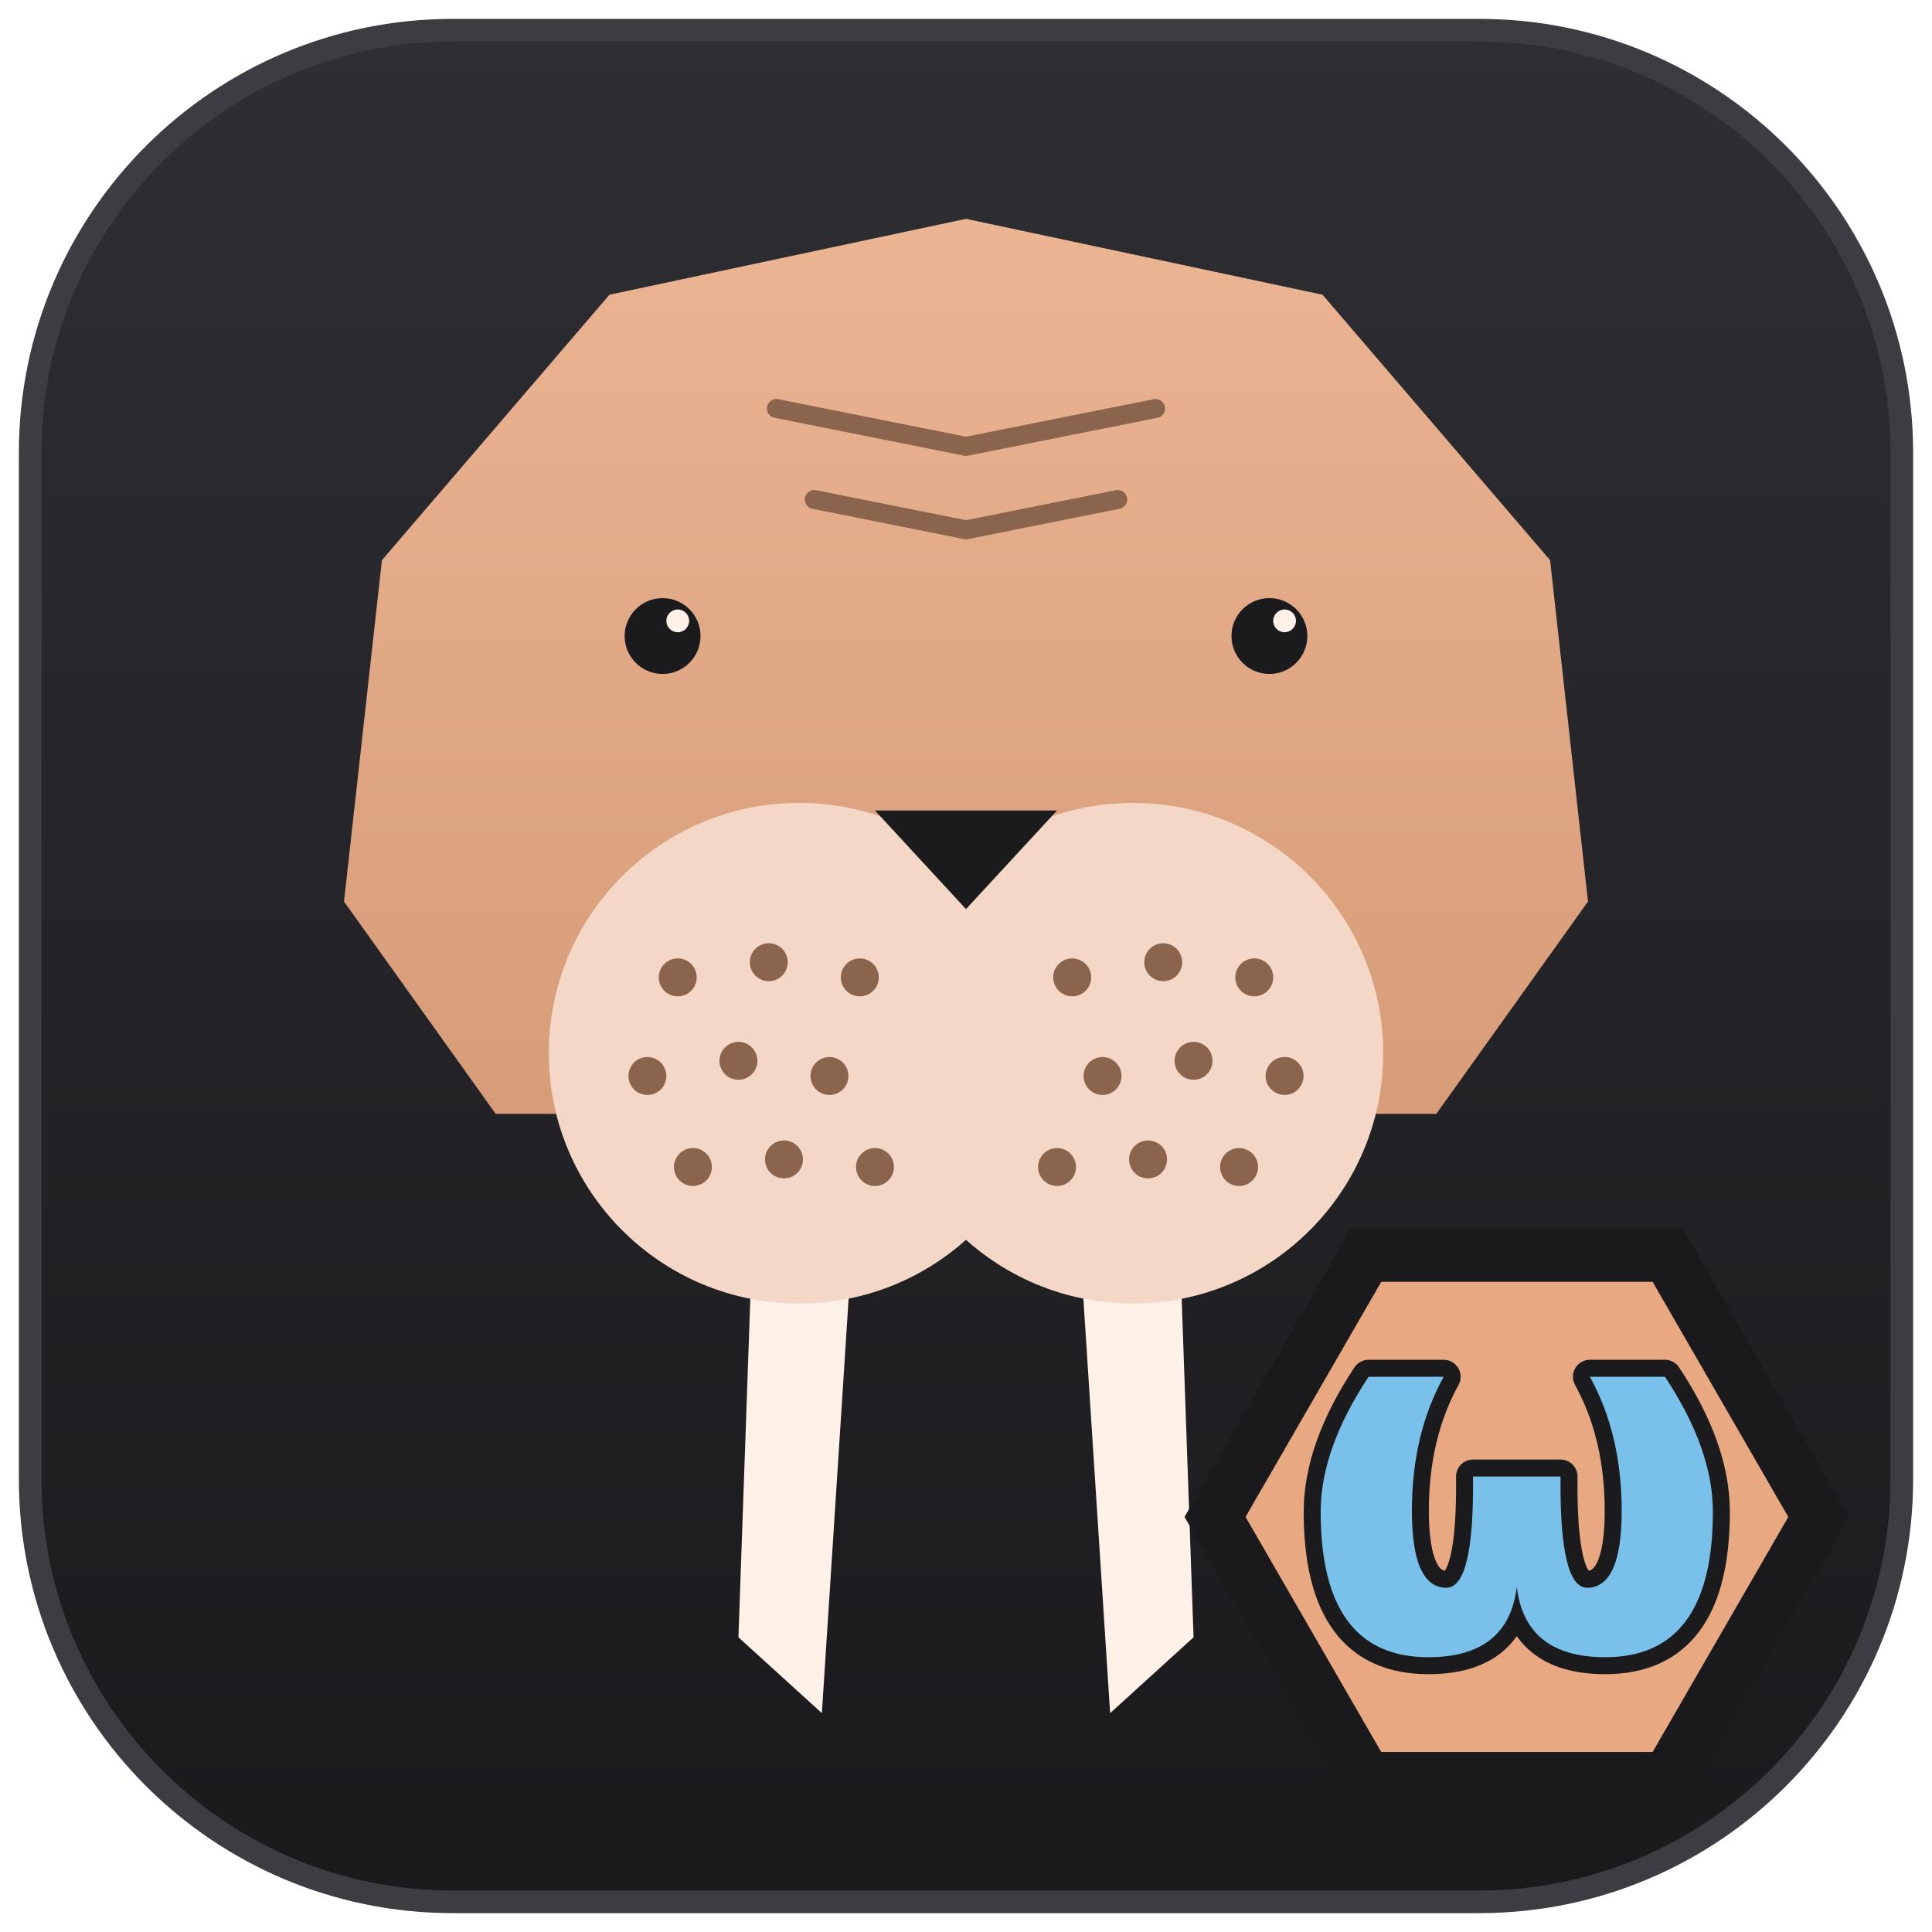
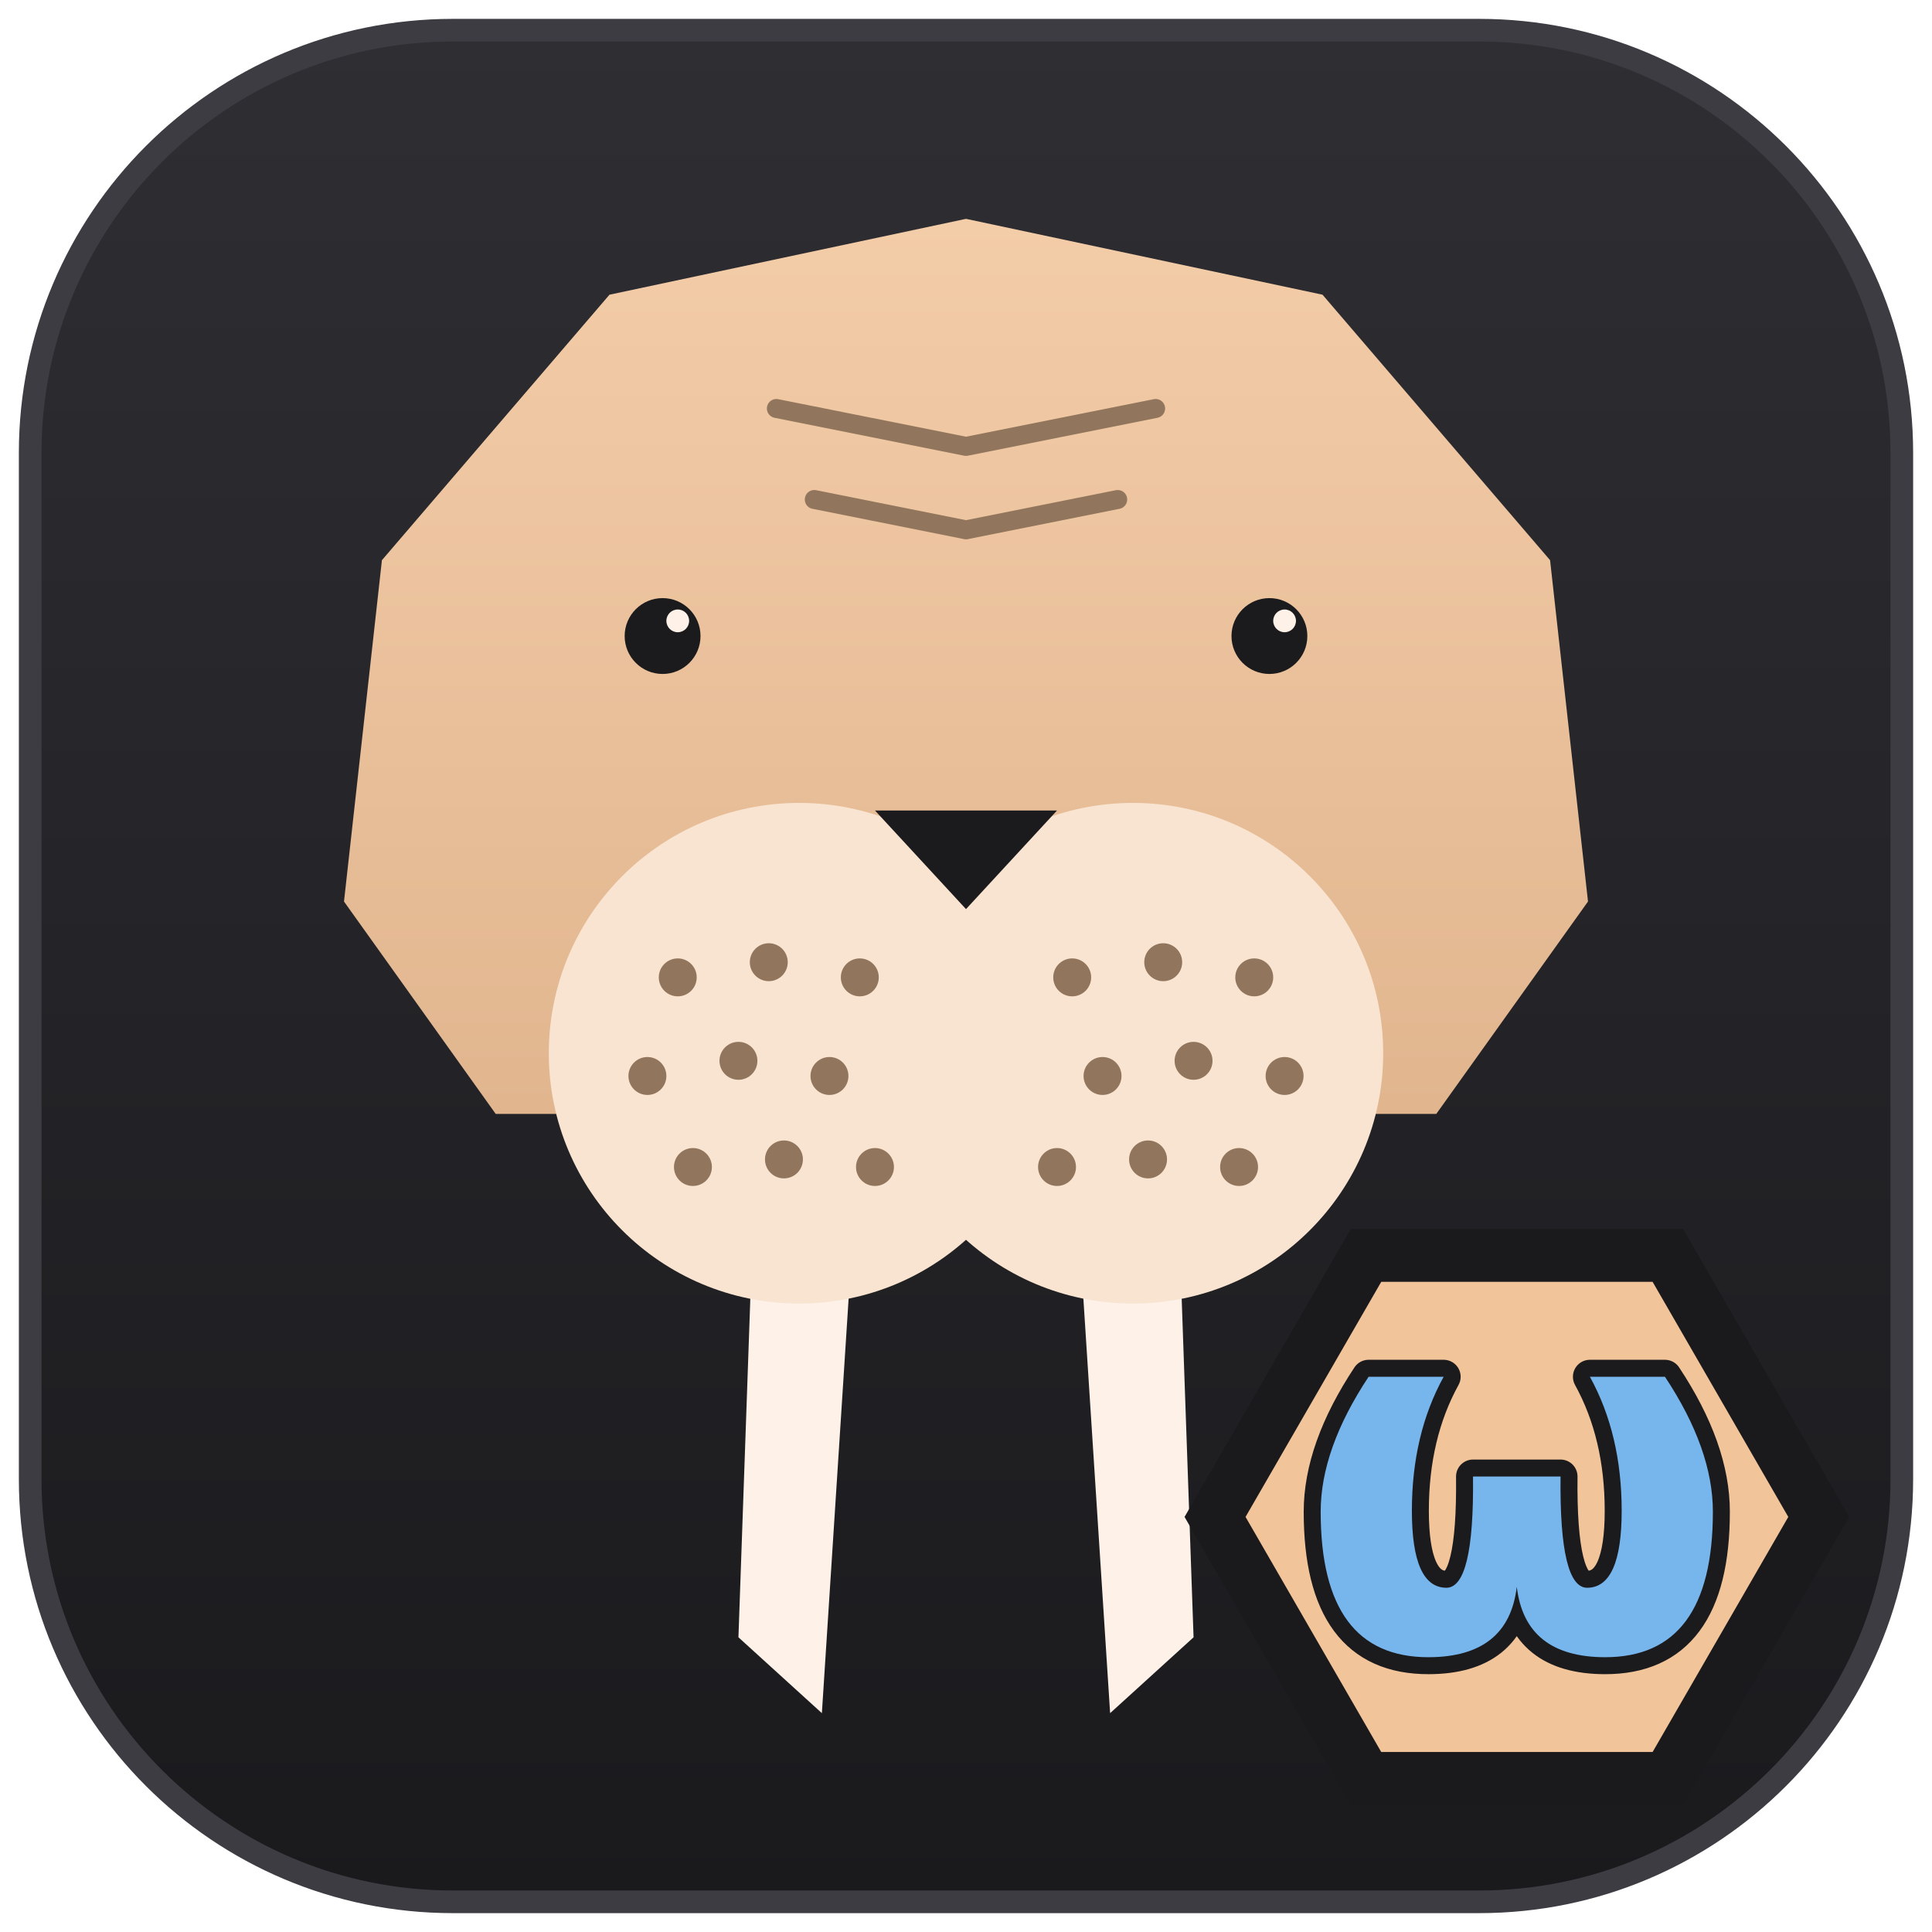
<svg xmlns="http://www.w3.org/2000/svg" viewBox="0 0 512 512" width="512" height="512">
  <defs>
    <linearGradient id="whiskey-g" x1="0" y1="0" x2="0" y2="1">
      <stop offset="0" stop-color="#2e2e33" />
      <stop offset="1" stop-color="#1a1a1d" />
    </linearGradient>
    <linearGradient id="whiskey-m" x1="0" y1="0" x2="0" y2="1">
-       <stop offset="0" stop-color="#ebb493" />
-       <stop offset="1" stop-color="#d79c78" />
+       <stop offset="0" stop-color="#f3cca8" />
+       <stop offset="1" stop-color="#e1b68f" />
    </linearGradient>
    <clipPath id="whiskey-tile">
      <rect x="8" y="8" width="496" height="496" rx="112" />
    </clipPath>
  </defs>
  <rect x="8" y="8" width="496" height="496" rx="112" fill="url(#whiskey-g)" />
  <g clip-path="url(#whiskey-tile)">
    <g transform="translate(256.0,256.0) scale(1.0051) translate(-256.0,-297.0)">
      <path d="M256,100 L350,120 L410,190 L420,280 L380,336 L132,336 L92,280 L102,190 L162,120 Z" fill="url(#whiskey-m)" />
      <path d="M200,360 L226,370 L218,494 L196,474 Z" fill="#fdf1e8" />
      <path d="M312,360 L286,370 L294,494 L316,474 Z" fill="#fdf1e8" />
-       <circle cx="212" cy="320" r="66" fill="#f4d7c6" />
-       <circle cx="300" cy="320" r="66" fill="#f4d7c6" />
-       <circle cx="180" cy="300" r="5" fill="#8b644e" />
-       <circle cx="332" cy="300" r="5" fill="#8b644e" />
-       <circle cx="204" cy="296" r="5" fill="#8b644e" />
-       <circle cx="308" cy="296" r="5" fill="#8b644e" />
-       <circle cx="228" cy="300" r="5" fill="#8b644e" />
-       <circle cx="284" cy="300" r="5" fill="#8b644e" />
-       <circle cx="172" cy="326" r="5" fill="#8b644e" />
-       <circle cx="340" cy="326" r="5" fill="#8b644e" />
-       <circle cx="196" cy="322" r="5" fill="#8b644e" />
-       <circle cx="316" cy="322" r="5" fill="#8b644e" />
-       <circle cx="220" cy="326" r="5" fill="#8b644e" />
-       <circle cx="292" cy="326" r="5" fill="#8b644e" />
-       <circle cx="184" cy="350" r="5" fill="#8b644e" />
-       <circle cx="328" cy="350" r="5" fill="#8b644e" />
-       <circle cx="208" cy="348" r="5" fill="#8b644e" />
-       <circle cx="304" cy="348" r="5" fill="#8b644e" />
-       <circle cx="232" cy="350" r="5" fill="#8b644e" />
-       <circle cx="280" cy="350" r="5" fill="#8b644e" />
+       <circle cx="212" cy="320" r="66" fill="#f9e4d1" />
+       <circle cx="300" cy="320" r="66" fill="#f9e4d1" />
+       <circle cx="180" cy="300" r="5" fill="#91755c" />
+       <circle cx="332" cy="300" r="5" fill="#91755c" />
+       <circle cx="204" cy="296" r="5" fill="#91755c" />
+       <circle cx="308" cy="296" r="5" fill="#91755c" />
+       <circle cx="228" cy="300" r="5" fill="#91755c" />
+       <circle cx="284" cy="300" r="5" fill="#91755c" />
+       <circle cx="172" cy="326" r="5" fill="#91755c" />
+       <circle cx="340" cy="326" r="5" fill="#91755c" />
+       <circle cx="196" cy="322" r="5" fill="#91755c" />
+       <circle cx="316" cy="322" r="5" fill="#91755c" />
+       <circle cx="220" cy="326" r="5" fill="#91755c" />
+       <circle cx="292" cy="326" r="5" fill="#91755c" />
+       <circle cx="184" cy="350" r="5" fill="#91755c" />
+       <circle cx="328" cy="350" r="5" fill="#91755c" />
+       <circle cx="208" cy="348" r="5" fill="#91755c" />
+       <circle cx="304" cy="348" r="5" fill="#91755c" />
+       <circle cx="232" cy="350" r="5" fill="#91755c" />
+       <circle cx="280" cy="350" r="5" fill="#91755c" />
      <path d="M232,256 L280,256 L256,282 Z" fill="#1b1b1d" />
-       <path d="M206,150 L256,160 L306,150 M216,174 L256,182 L296,174" fill="none" stroke="#8b644e" stroke-width="5" stroke-linecap="round" stroke-linejoin="round" />
+       <path d="M206,150 L256,160 L306,150 M216,174 L256,182 L296,174" fill="none" stroke="#91755c" stroke-width="5" stroke-linecap="round" stroke-linejoin="round" />
      <circle cx="176" cy="210" r="10" fill="#1b1b1d" />
      <circle cx="336" cy="210" r="10" fill="#1b1b1d" />
      <circle cx="180" cy="206" r="3" fill="#fdf1e8" />
      <circle cx="340" cy="206" r="3" fill="#fdf1e8" />
    </g>
-     <path d="M482.0,402.0 L442.0,471.3 L362.0,471.3 L322.0,402.0 L362.0,332.7 L442.0,332.7 Z" fill="#e8a882" stroke="#1a1a1d" stroke-width="14" stroke-linejoin="miter" />
-     <path d="M890 261Q856 -26 530 -27Q88 -28 88 568Q88 824 284 1120H591Q461 884 461 572Q461 259 601 257Q716 255 711 712H1069Q1064 255 1179 257Q1319 259 1319 572Q1319 884 1189 1120H1496Q1692 824 1692 568Q1692 -28 1250 -27Q924 -26 890 261Z" transform="translate(344.29,437.43) scale(0.0648,-0.0648)" fill="#79c1eb" stroke="#1b1b1d" stroke-width="138.8" stroke-linejoin="round" paint-order="stroke" />
+     <path d="M482.0,402.0 L442.0,471.3 L362.0,471.3 L322.0,402.0 L362.0,332.7 L442.0,332.7 Z" fill="#f2c49a" stroke="#1a1a1d" stroke-width="14" stroke-linejoin="miter" />
+     <path d="M890 261Q856 -26 530 -27Q88 -28 88 568Q88 824 284 1120H591Q461 884 461 572Q461 259 601 257Q716 255 711 712H1069Q1064 255 1179 257Q1319 259 1319 572Q1319 884 1189 1120H1496Q1692 824 1692 568Q1692 -28 1250 -27Q924 -26 890 261Z" transform="translate(344.29,437.43) scale(0.0648,-0.0648)" fill="#77b5ed" stroke="#1b1b1d" stroke-width="138.8" stroke-linejoin="round" paint-order="stroke" />
  </g>
  <rect x="8" y="8" width="496" height="496" rx="112" fill="none" stroke="#3c3c42" stroke-width="6" />
</svg>
